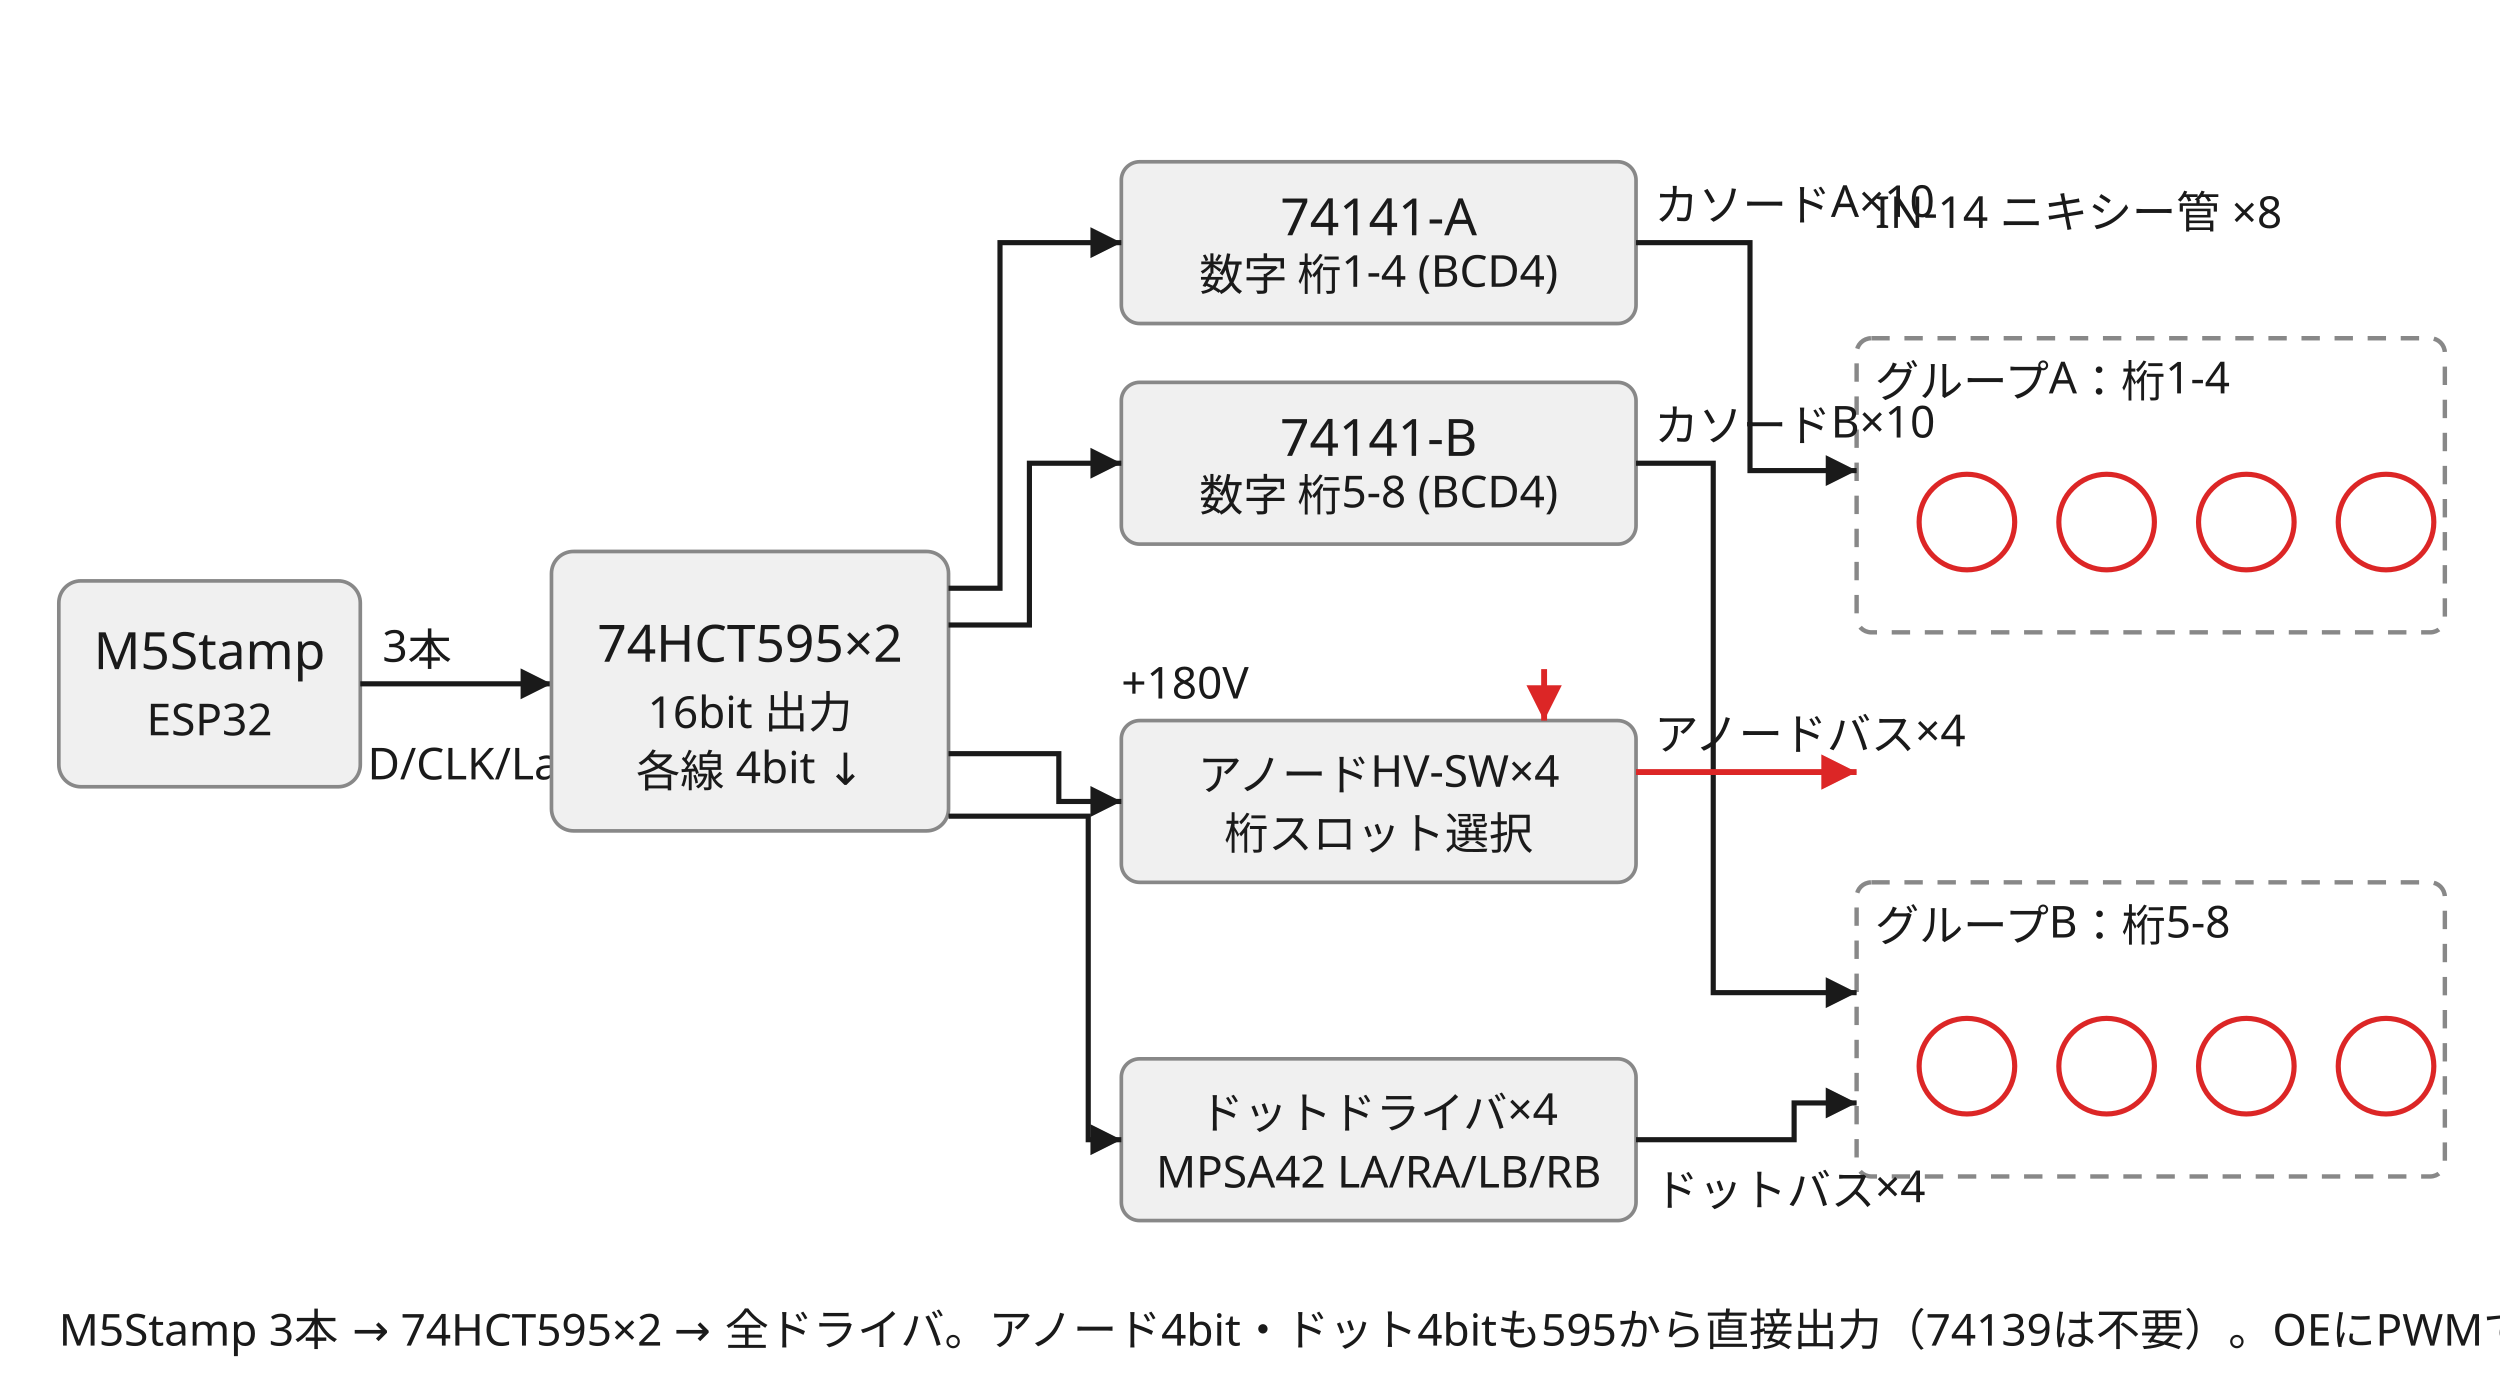
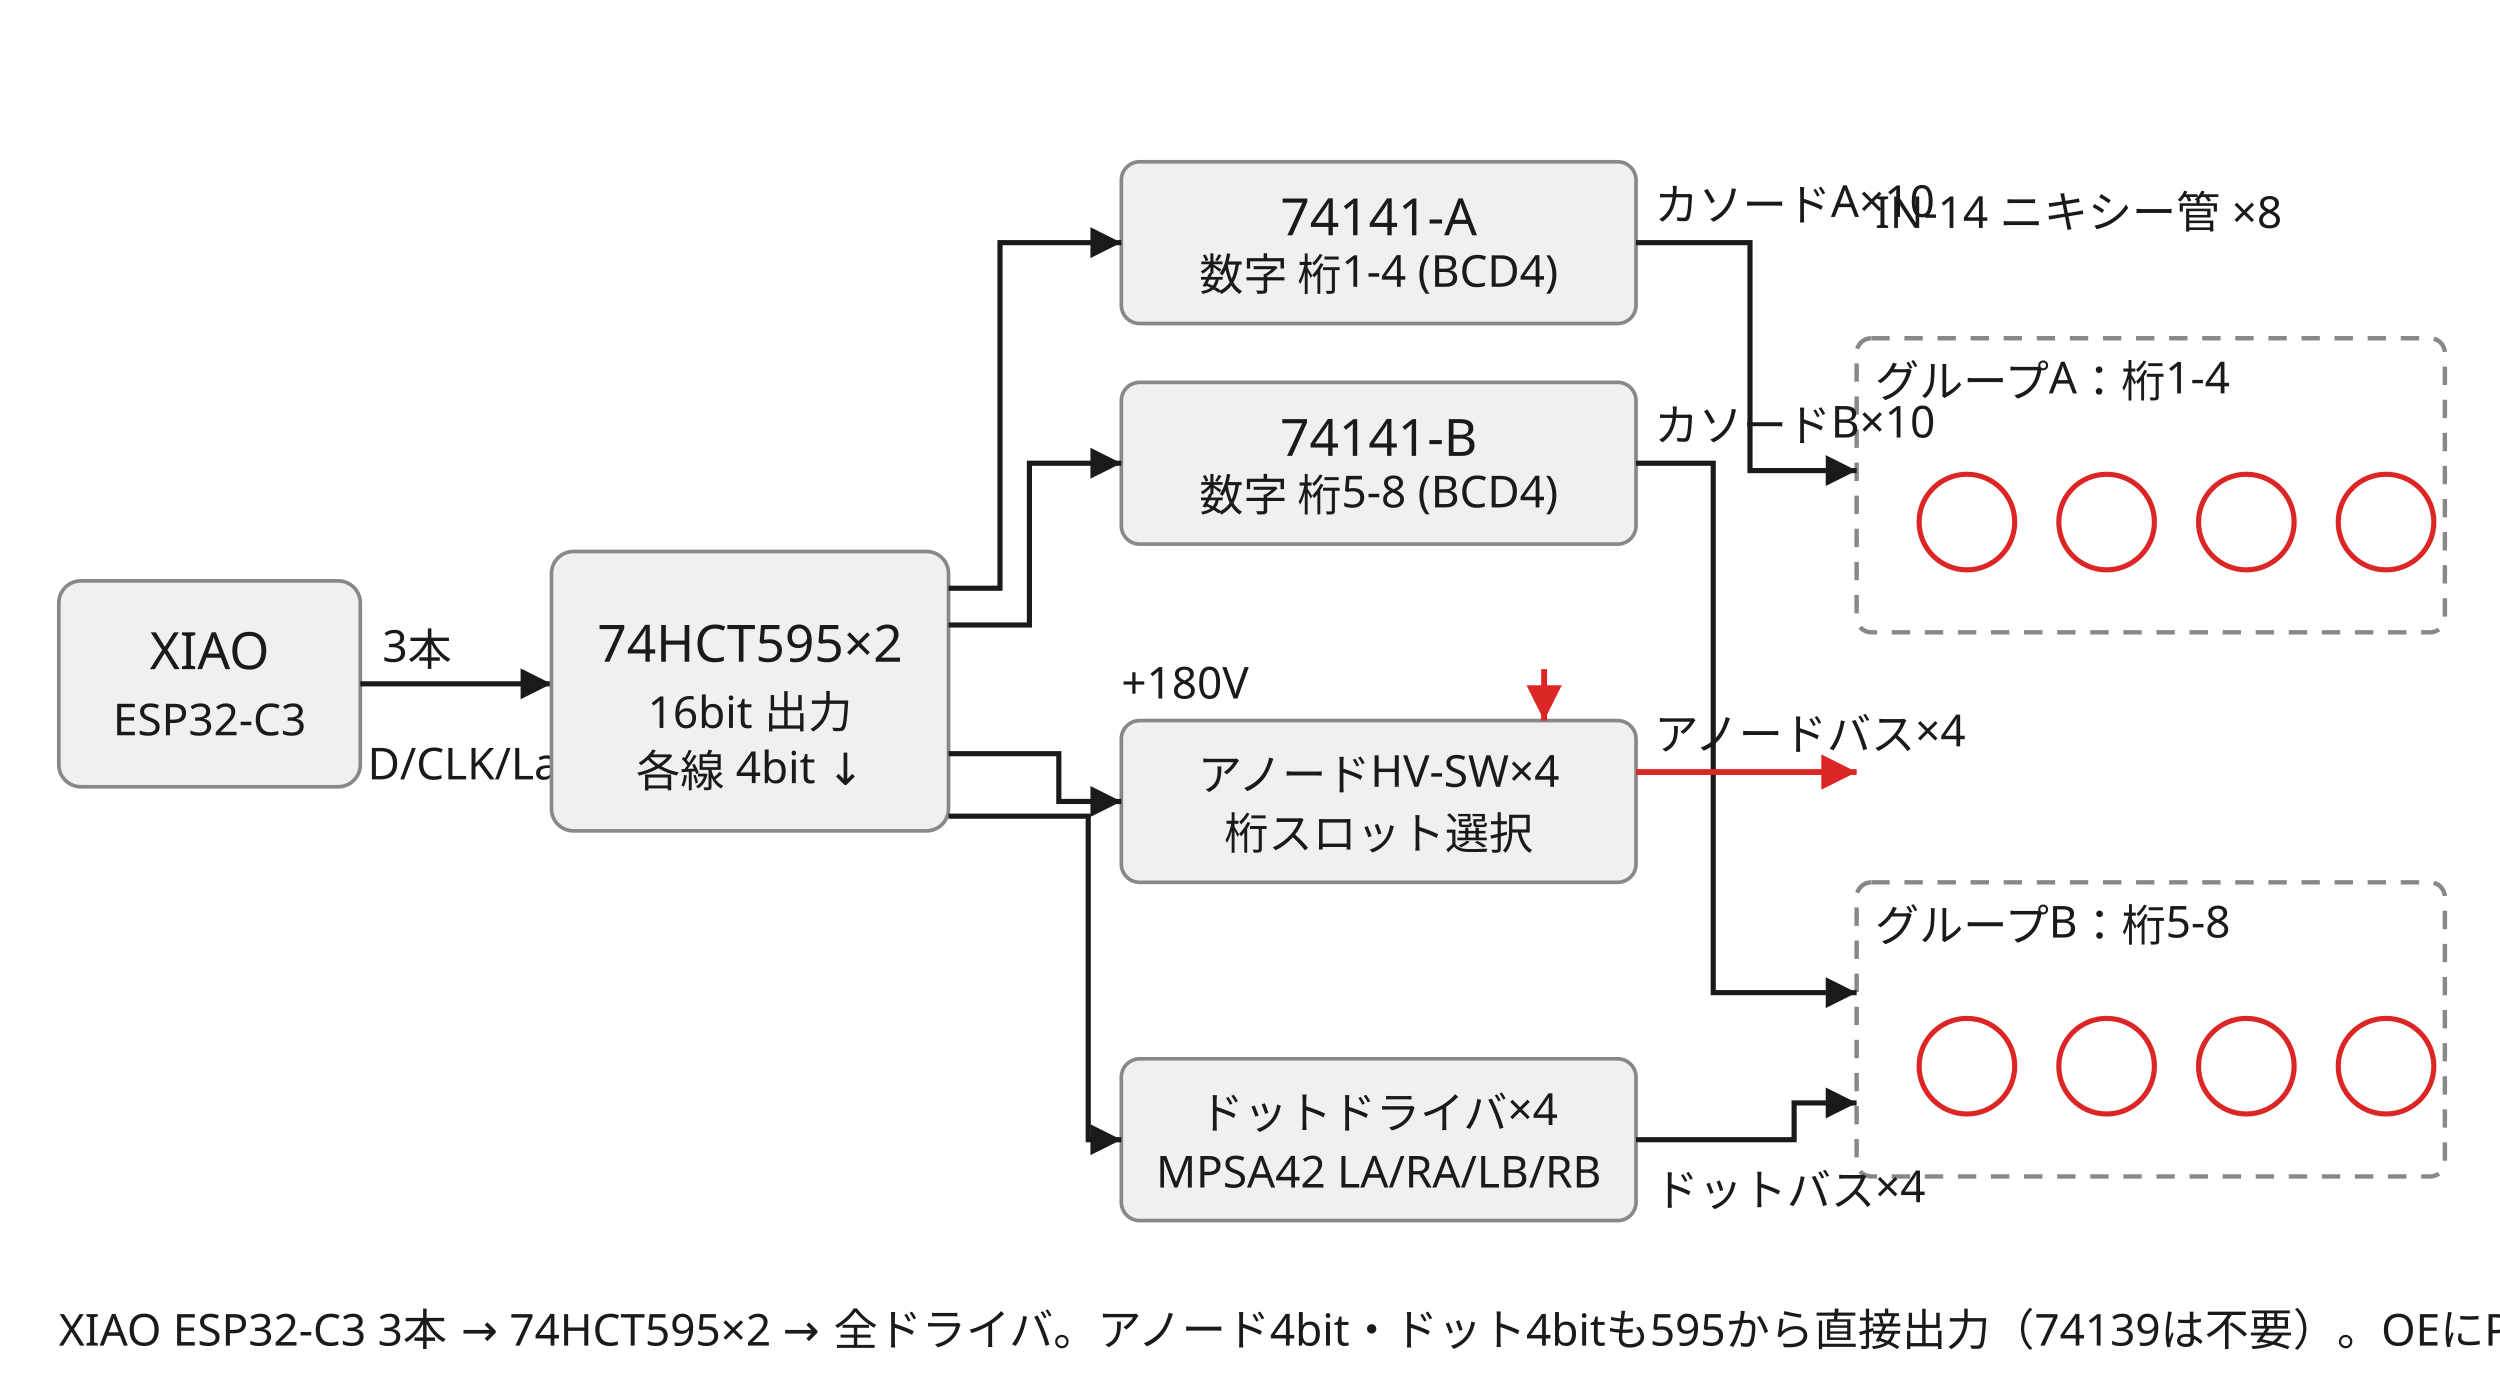
<svg xmlns="http://www.w3.org/2000/svg" width="100%" viewBox="0 0 680 380" role="img">
  <defs>
    <marker id="ar" markerWidth="9" markerHeight="9" refX="6" refY="3" orient="auto">
      <path d="M0,0 L6,3 L0,6 z" fill="#1a1a1a" />
    </marker>
    <marker id="arr" markerWidth="9" markerHeight="9" refX="6" refY="3" orient="auto">
      <path d="M0,0 L6,3 L0,6 z" fill="#dc2626" />
    </marker>
  </defs>
  <style>
text{font-family:sans-serif;fill:#1a1a1a}
.t{font-size:14px}.ts{font-size:12px}
.blk{fill:#f0f0f0;stroke:#888;stroke-width:1}
.w{fill:none;stroke:#1a1a1a;stroke-width:1.4}
.hv{fill:none;stroke:#dc2626;stroke-width:1.6}
.grp{fill:none;stroke:#888;stroke-width:1.2;stroke-dasharray:5 4}
.tube{fill:none;stroke:#dc2626;stroke-width:1.4}
</style>
  <rect class="blk" x="16" y="158" width="82" height="56" rx="6" />
-   <text class="t" x="57" y="182" text-anchor="middle">M5Stamp</text>
-   <text class="ts" x="57" y="200" text-anchor="middle">ESP32</text>
+   <text class="t" x="57" y="182" text-anchor="middle">XIAO</text>
+   <text class="ts" x="57" y="200" text-anchor="middle">ESP32-C3</text>
  <path class="w" d="M98,186 H150" marker-end="url(#ar)" />
  <text class="ts" x="104" y="180">3本</text>
  <text class="ts" x="100" y="212">D/CLK/Lat</text>
  <rect class="blk" x="150" y="150" width="108" height="76" rx="6" />
  <text class="t" x="204" y="180" text-anchor="middle">74HCT595×2</text>
  <text class="ts" x="204" y="198" text-anchor="middle">16bit 出力</text>
  <text class="ts" x="204" y="214" text-anchor="middle">各線 4bit ↓</text>
  <rect class="blk" x="305" y="44" width="140" height="44" rx="5" />
  <text class="t" x="375" y="64" text-anchor="middle">74141-A</text>
  <text class="ts" x="375" y="79" text-anchor="middle">数字 桁1-4 (BCD4)</text>
  <rect class="blk" x="305" y="104" width="140" height="44" rx="5" />
  <text class="t" x="375" y="124" text-anchor="middle">74141-B</text>
  <text class="ts" x="375" y="139" text-anchor="middle">数字 桁5-8 (BCD4)</text>
  <rect class="blk" x="305" y="196" width="140" height="44" rx="5" />
  <text class="ts" x="375" y="215" text-anchor="middle">アノードHV-SW×4</text>
  <text class="ts" x="375" y="231" text-anchor="middle">桁スロット選択</text>
  <text class="ts" x="305" y="190" fill="#dc2626">+180V</text>
  <path class="hv" d="M420,182 V196" marker-end="url(#arr)" />
  <rect class="blk" x="305" y="288" width="140" height="44" rx="5" />
  <text class="ts" x="375" y="307" text-anchor="middle">ドットドライバ×4</text>
  <text class="ts" x="375" y="323" text-anchor="middle">MPSA42 LA/RA/LB/RB</text>
  <path class="w" d="M258,160 H272 V66 H305" marker-end="url(#ar)" />
  <path class="w" d="M258,170 H280 V126 H305" marker-end="url(#ar)" />
  <path class="w" d="M258,205 H288 V218 H305" marker-end="url(#ar)" />
  <path class="w" d="M258,222 H296 V310 H305" marker-end="url(#ar)" />
  <text class="ts" x="510" y="62">IN-14 ニキシー管 ×8</text>
  <rect class="grp" x="505" y="92" width="160" height="80" rx="4" />
  <text class="ts" x="510" y="108">グループA：桁1-4</text>
  <circle class="tube" cx="535" cy="142" r="13" />
  <circle class="tube" cx="573" cy="142" r="13" />
  <circle class="tube" cx="611" cy="142" r="13" />
  <circle class="tube" cx="649" cy="142" r="13" />
  <rect class="grp" x="505" y="240" width="160" height="80" rx="4" />
  <text class="ts" x="510" y="256">グループB：桁5-8</text>
  <circle class="tube" cx="535" cy="290" r="13" />
  <circle class="tube" cx="573" cy="290" r="13" />
  <circle class="tube" cx="611" cy="290" r="13" />
  <circle class="tube" cx="649" cy="290" r="13" />
  <path class="w" d="M445,66 H476 V128 H505" marker-end="url(#ar)" />
  <text class="ts" x="450" y="60">カソードA×10</text>
  <path class="w" d="M445,126 H466 V270 H505" marker-end="url(#ar)" />
  <text class="ts" x="450" y="120">カソードB×10</text>
  <path class="hv" d="M445,210 H505" marker-end="url(#arr)" />
  <text class="ts" x="450" y="204" fill="#dc2626">アノードバス×4</text>
  <path class="w" d="M445,310 H488 V300 H505" marker-end="url(#ar)" />
  <text class="ts" x="450" y="328">ドットバス×4</text>
-   <text class="ts" x="16" y="366">M5Stamp 3本 → 74HCT595×2 → 全ドライバ。アノード4bit・ドット4bitも595から直接出力（74139は不要）。OEにPWMで輝度調整。</text>
+   <text class="ts" x="16" y="366">XIAO ESP32-C3 3本 → 74HCT595×2 → 全ドライバ。アノード4bit・ドット4bitも595から直接出力（74139は不要）。OEにPWMで輝度調整。</text>
</svg>
